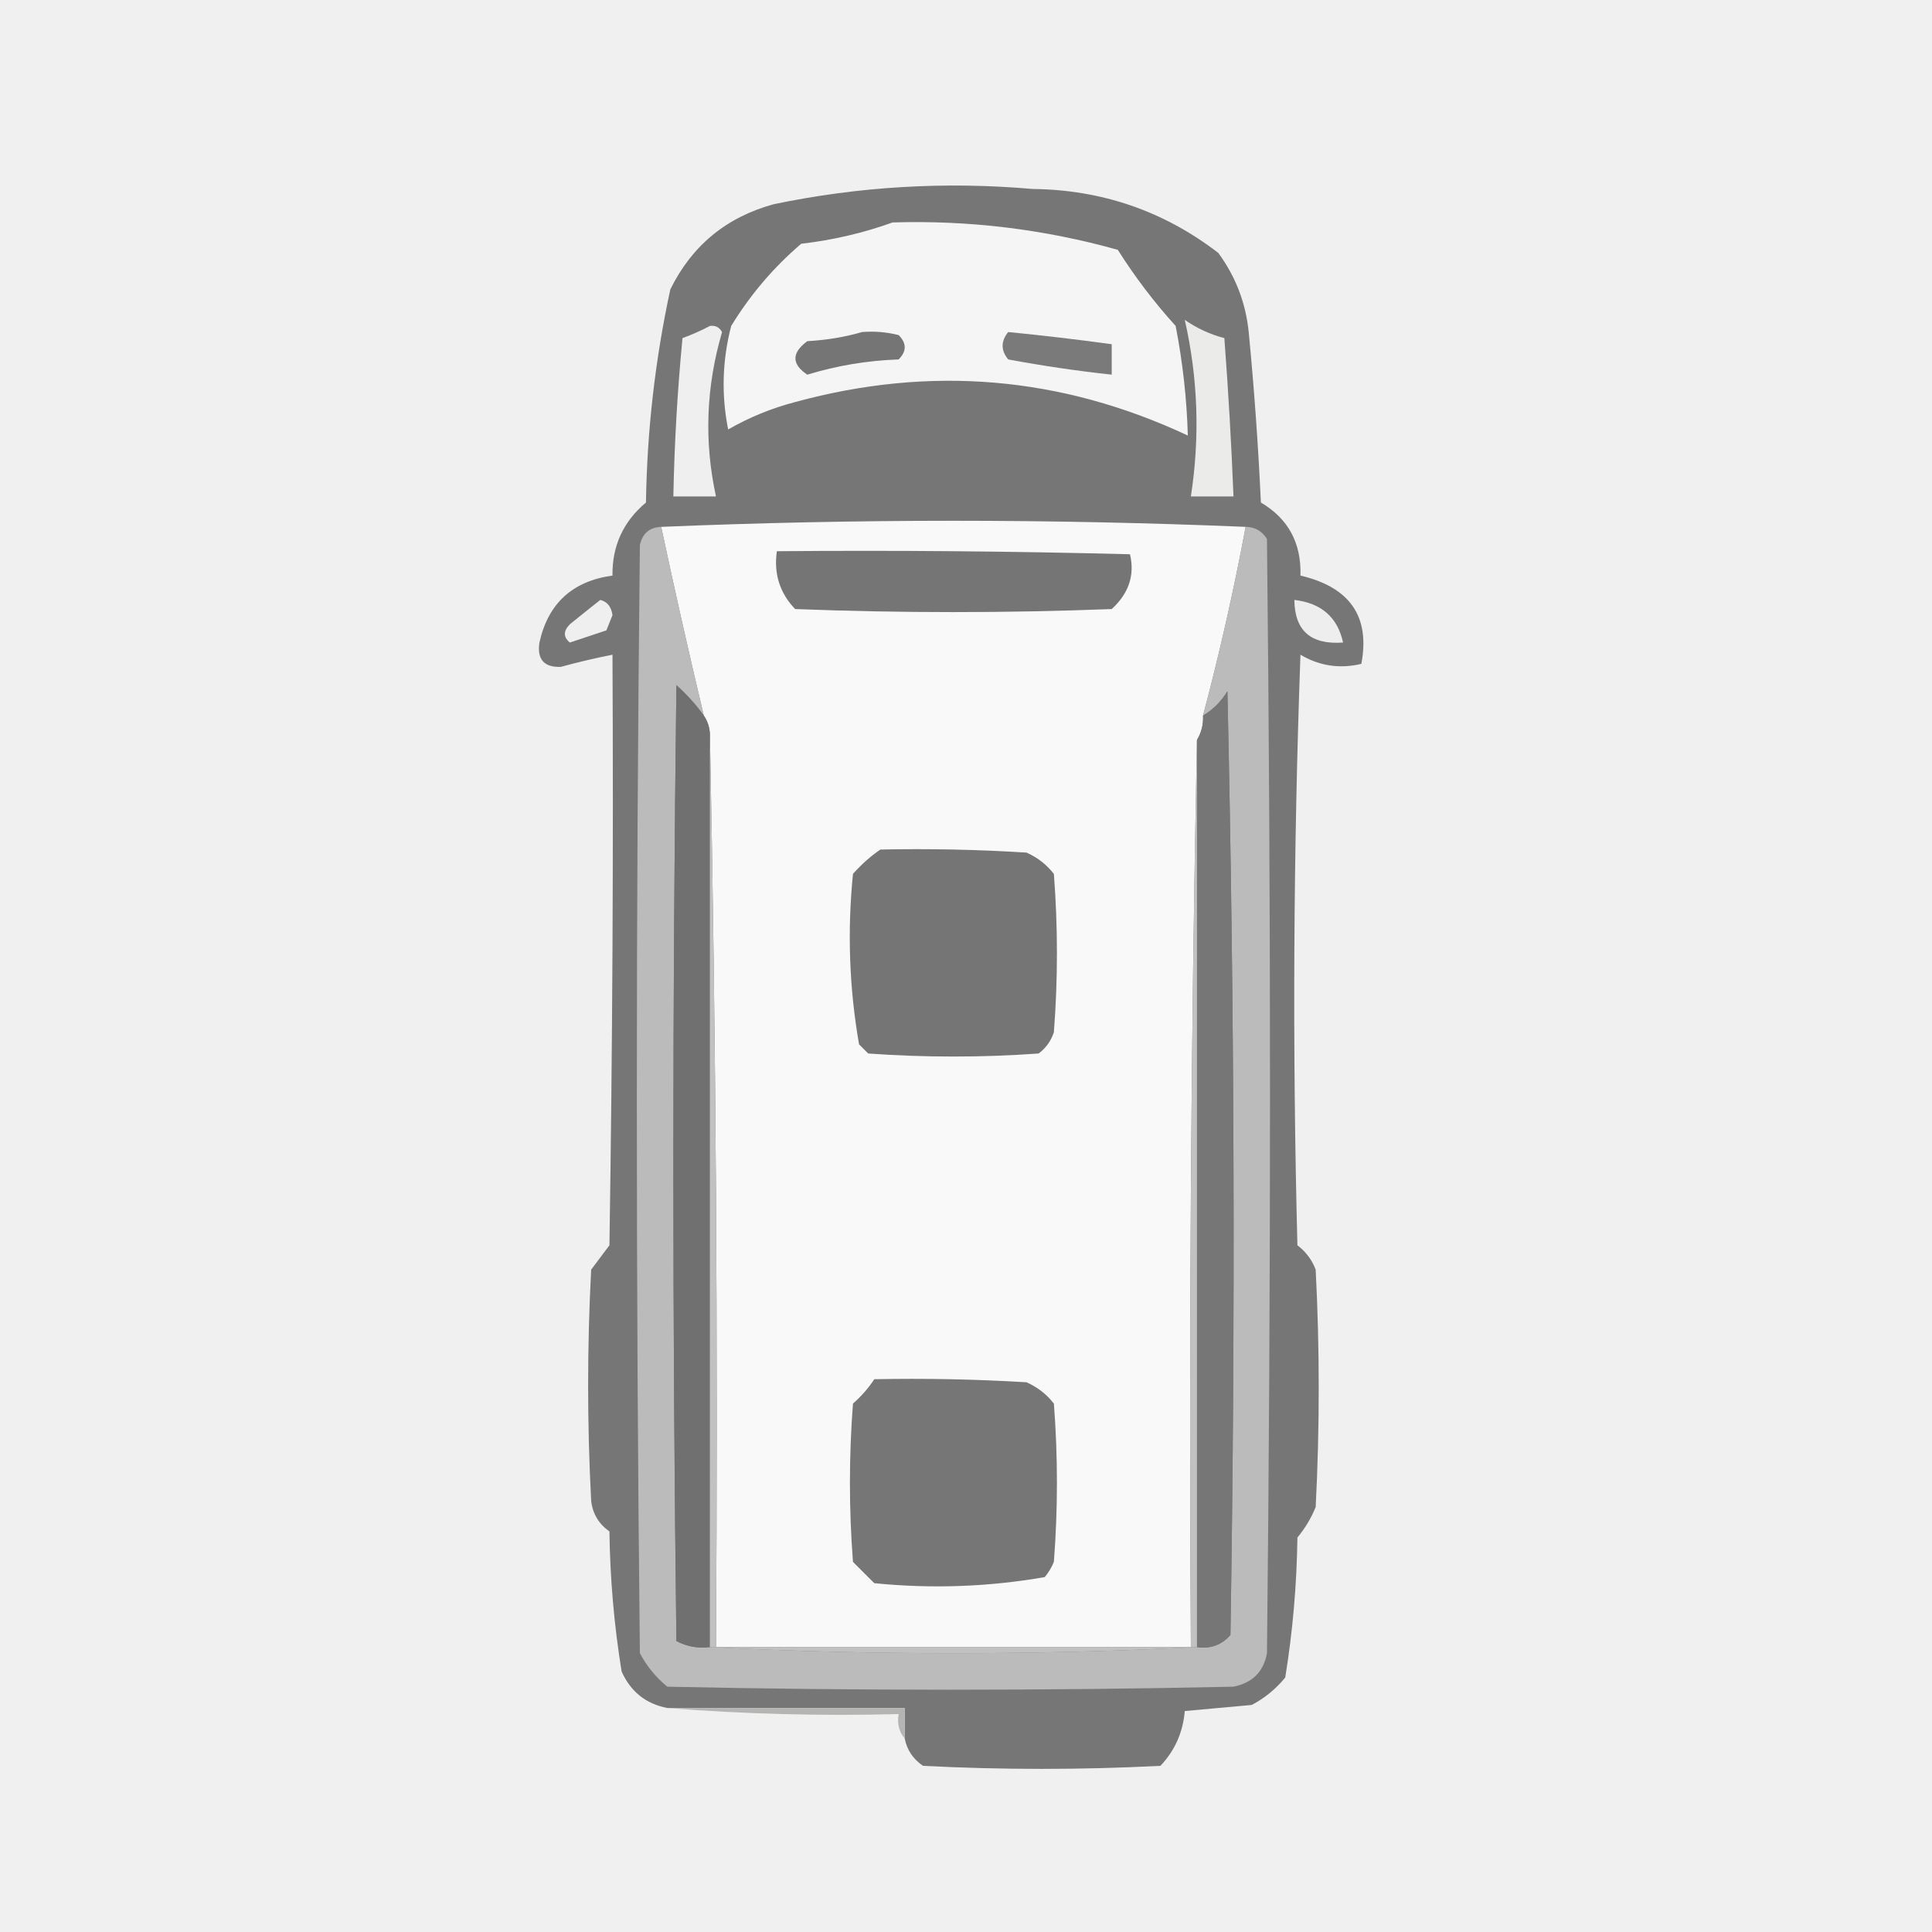
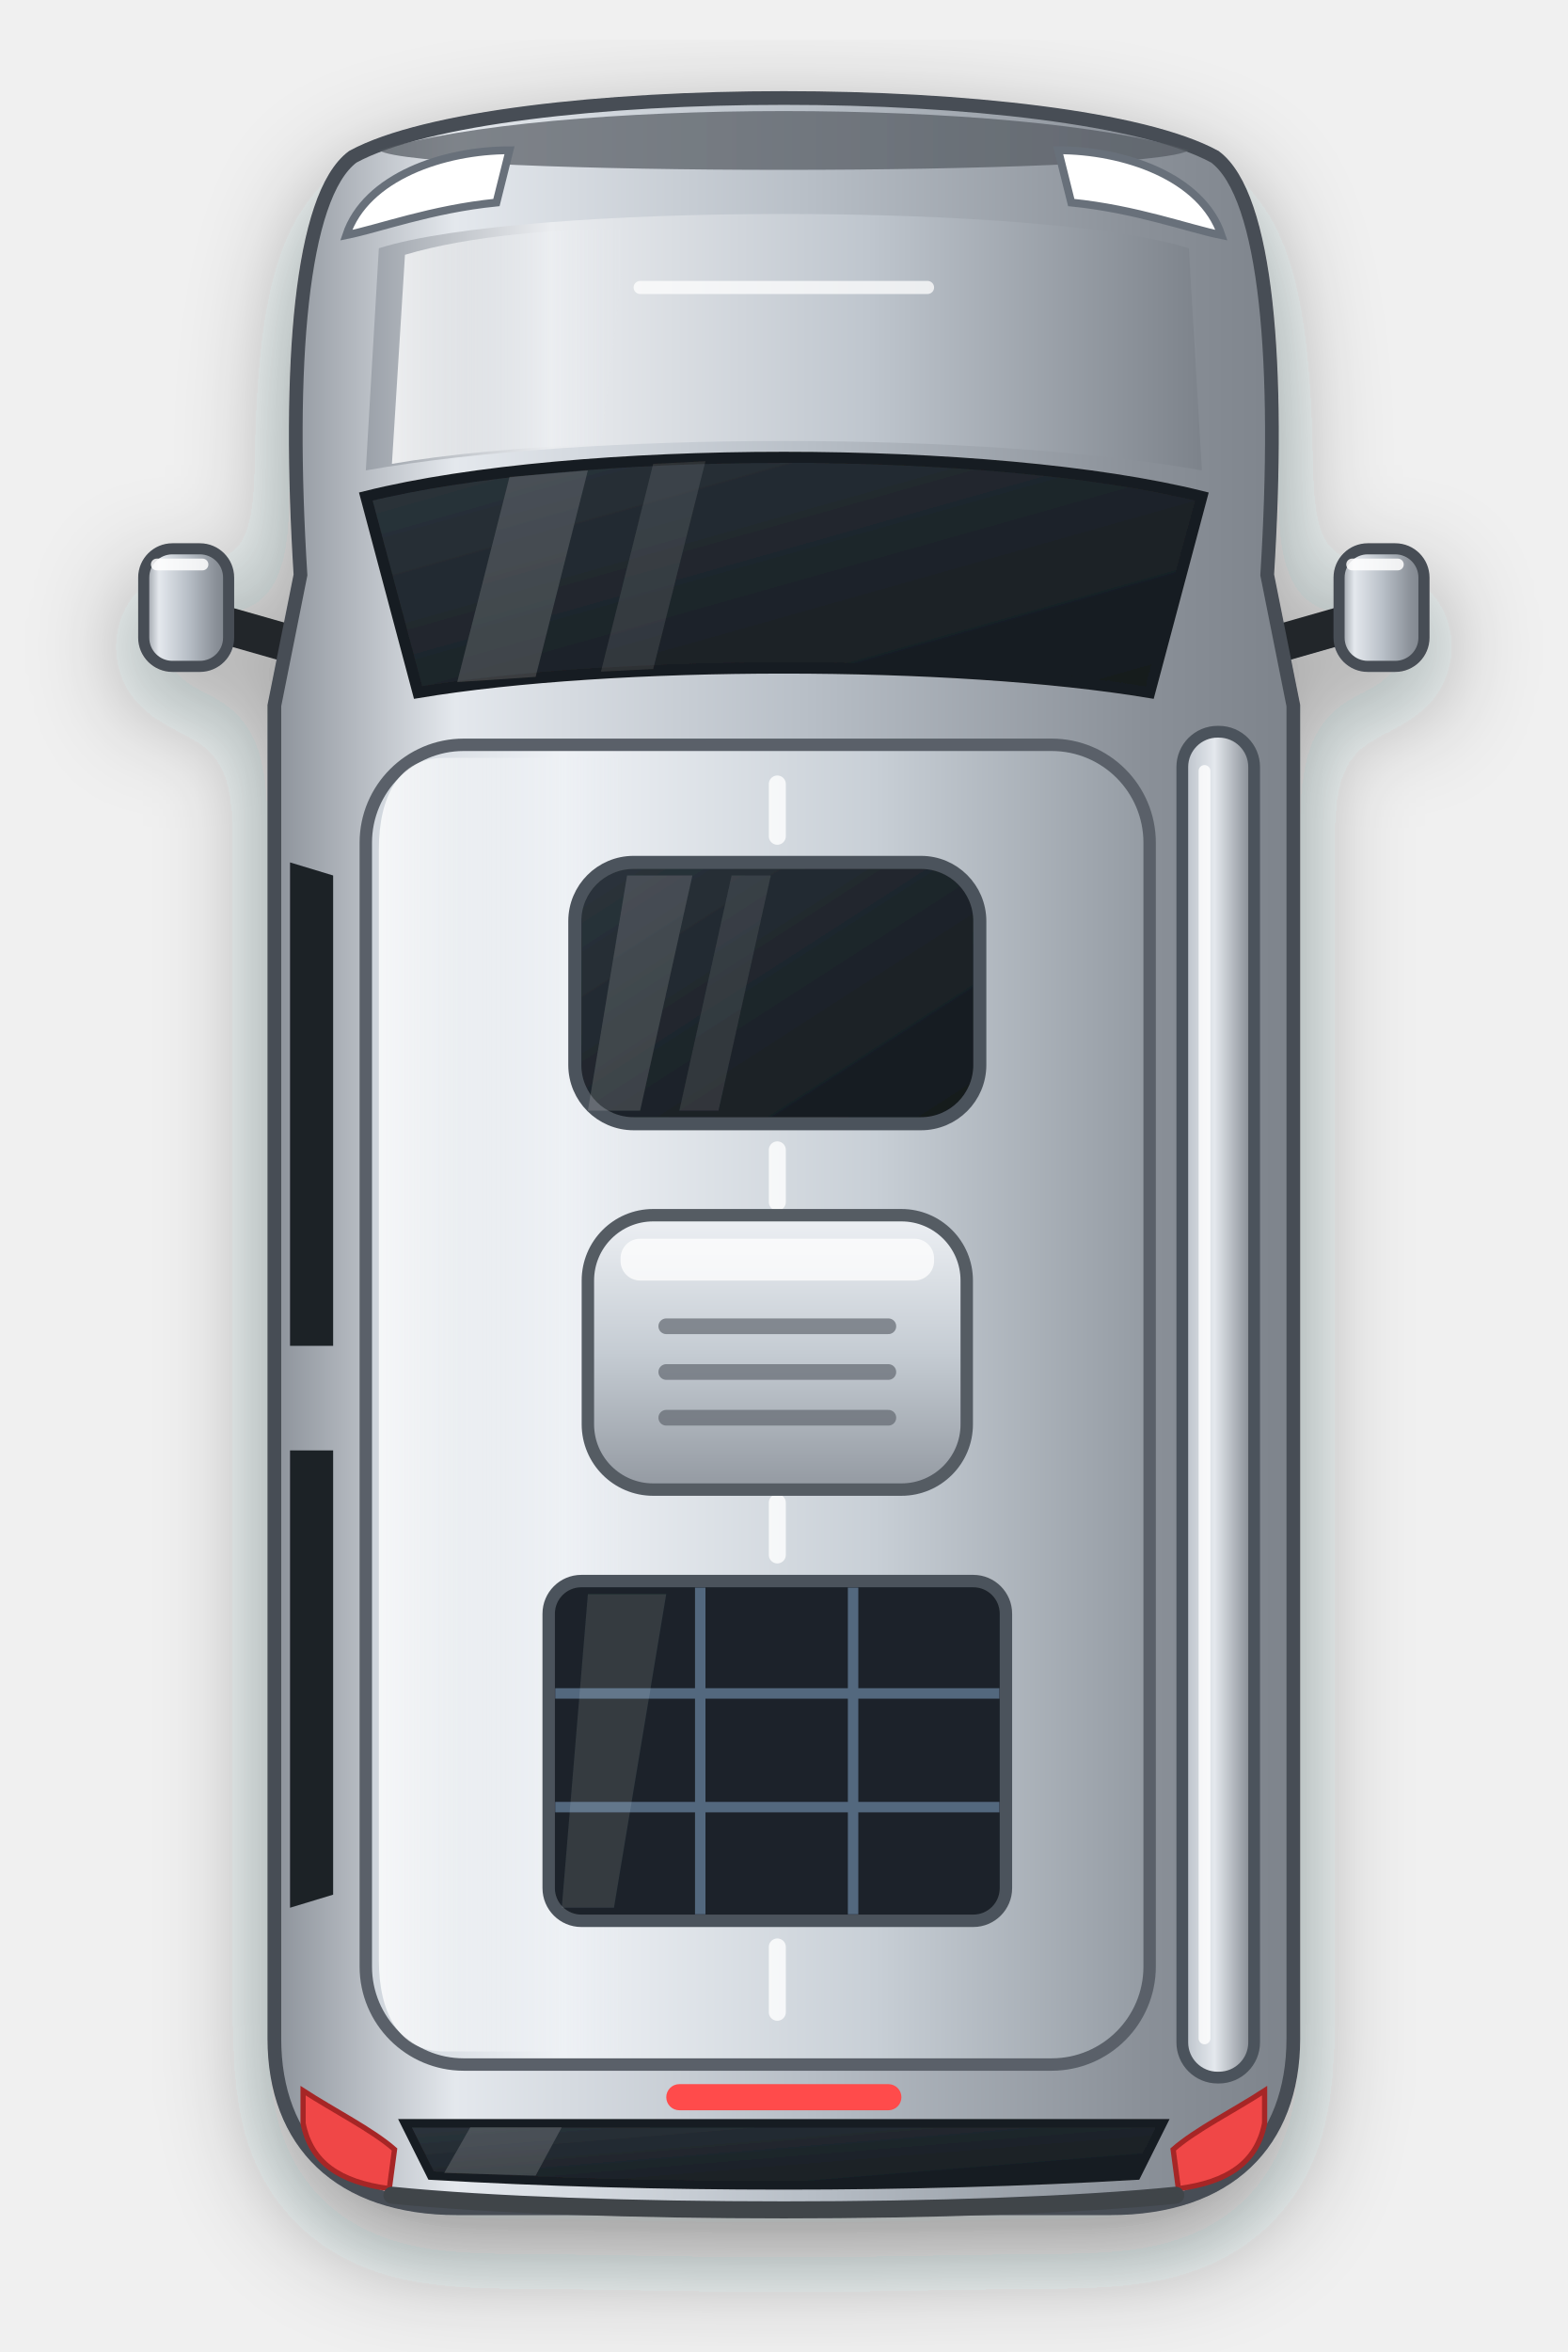
- <svg xmlns="http://www.w3.org/2000/svg" width="96mm" height="96mm" viewBox="0 0 96 96" version="1.1" id="svg1">
-   <defs id="defs1" />
-   <g id="layer1">
-     <g id="g100" style="clip-rule:evenodd;fill-rule:evenodd;image-rendering:optimizeQuality;shape-rendering:geometricPrecision;text-rendering:geometricPrecision" transform="matrix(0.3025247,0,0,0.3025247,-114.6268,-116.4609)">
-       <path style="opacity:1" fill="#767676" d="m 527.5,670.5 c 0,-1.667 0,-3.333 0,-5 -13,0 -26,0 -39,0 -3.52,-0.683 -6.02,-2.683 -7.5,-6 -1.231,-7.589 -1.897,-15.256 -2,-23 -1.74,-1.216 -2.74,-2.882 -3,-5 -0.667,-12.667 -0.667,-25.333 0,-38 1,-1.333 2,-2.667 3,-4 0.5,-32.332 0.667,-64.665 0.5,-97 -2.844,0.558 -5.678,1.225 -8.5,2 -2.744,0.088 -3.91,-1.245 -3.5,-4 1.426,-6.425 5.426,-10.091 12,-11 -0.07,-4.861 1.763,-8.861 5.5,-12 0.179,-11.828 1.513,-23.494 4,-35 3.54,-7.203 9.207,-11.87 17,-14 14.014,-2.915 28.181,-3.749 42.5,-2.5 11.389,0.129 21.555,3.629 30.5,10.5 2.842,3.856 4.509,8.19 5,13 0.901,9.316 1.568,18.65 2,28 4.494,2.65 6.661,6.65 6.5,12 8.138,1.912 11.471,6.745 10,14.5 -3.542,0.851 -6.875,0.351 -10,-1.5 -1.167,32.328 -1.333,64.662 -0.5,97 1.385,1.051 2.385,2.384 3,4 0.667,13 0.667,26 0,39 -0.748,1.832 -1.748,3.499 -3,5 -0.103,7.744 -0.769,15.411 -2,23 -1.543,1.878 -3.376,3.378 -5.5,4.5 -3.667,0.333 -7.333,0.667 -11,1 -0.297,3.498 -1.63,6.498 -4,9 -13,0.667 -26,0.667 -39,0 -1.641,-1.129 -2.641,-2.629 -3,-4.5 z" id="path100" />
-     </g>
-     <g id="g101" style="clip-rule:evenodd;fill-rule:evenodd;image-rendering:optimizeQuality;shape-rendering:geometricPrecision;text-rendering:geometricPrecision" transform="matrix(0.3025247,0,0,0.3025247,-114.6268,-116.4609)">
-       <path style="opacity:1" fill="#f5f5f5" d="m 525.5,421.5 c 12.573,-0.387 24.906,1.113 37,4.5 2.803,4.436 5.969,8.603 9.5,12.5 1.166,5.991 1.833,11.991 2,18 -20.778,-9.736 -42.278,-11.569 -64.5,-5.5 -3.868,1.011 -7.534,2.511 -11,4.5 -1.136,-5.682 -0.97,-11.349 0.5,-17 3.142,-5.138 6.976,-9.638 11.5,-13.5 5.258,-0.614 10.258,-1.781 15,-3.5 z" id="path101" />
-     </g>
-     <g id="g102" style="clip-rule:evenodd;fill-rule:evenodd;image-rendering:optimizeQuality;shape-rendering:geometricPrecision;text-rendering:geometricPrecision" transform="matrix(0.3025247,0,0,0.3025247,-114.6268,-116.4609)">
-       <path style="opacity:1" fill="#7a7a7a" d="m 544.5,439.5 c 5.68,0.558 11.347,1.225 17,2 0,1.667 0,3.333 0,5 -5.689,-0.615 -11.356,-1.448 -17,-2.5 -1.228,-1.49 -1.228,-2.99 0,-4.5 z" id="path102" />
-     </g>
-     <g id="g103" style="clip-rule:evenodd;fill-rule:evenodd;image-rendering:optimizeQuality;shape-rendering:geometricPrecision;text-rendering:geometricPrecision" transform="matrix(0.3025247,0,0,0.3025247,-114.6268,-116.4609)">
-       <path style="opacity:1" fill="#757575" d="m 520.5,439.5 c 2.027,-0.162 4.027,0.005 6,0.5 1.333,1.333 1.333,2.667 0,4 -5.127,0.178 -10.127,1.012 -15,2.5 -2.605,-1.736 -2.605,-3.569 0,-5.5 3.195,-0.181 6.195,-0.681 9,-1.5 z" id="path103" />
-     </g>
-     <g id="g104" style="clip-rule:evenodd;fill-rule:evenodd;image-rendering:optimizeQuality;shape-rendering:geometricPrecision;text-rendering:geometricPrecision" transform="matrix(0.3025247,0,0,0.3025247,-114.6268,-116.4609)">
-       <path style="opacity:1" fill="#ebebea" d="m 573.5,437.5 c 1.959,1.371 4.125,2.371 6.5,3 0.655,8.662 1.155,17.328 1.5,26 -2.333,0 -4.667,0 -7,0 1.506,-9.736 1.172,-19.402 -1,-29 z" id="path104" />
-     </g>
-     <g id="g105" style="clip-rule:evenodd;fill-rule:evenodd;image-rendering:optimizeQuality;shape-rendering:geometricPrecision;text-rendering:geometricPrecision" transform="matrix(0.3025247,0,0,0.3025247,-114.6268,-116.4609)">
-       <path style="opacity:1" fill="#efefef" d="m 495.5,438.5 c 0.876,-0.131 1.543,0.202 2,1 -2.636,8.999 -2.969,17.999 -1,27 -2.333,0 -4.667,0 -7,0 0.168,-8.683 0.668,-17.349 1.5,-26 1.622,-0.599 3.122,-1.266 4.5,-2 z" id="path105" />
-     </g>
-     <g id="g106" style="clip-rule:evenodd;fill-rule:evenodd;image-rendering:optimizeQuality;shape-rendering:geometricPrecision;text-rendering:geometricPrecision" transform="matrix(0.3025247,0,0,0.3025247,-114.6268,-116.4609)">
-       <path style="opacity:1" fill="#f9f9f9" d="m 583.5,471.5 c -1.95,10.414 -4.283,20.747 -7,31 0.067,1.459 -0.266,2.792 -1,4 -0.999,49.497 -1.332,99.164 -1,149 -26,0 -52,0 -78,0 0.332,-50.169 -10e-4,-100.169 -1,-150 -0.057,-1.109 -0.39,-2.109 -1,-3 -2.462,-10.314 -4.796,-20.647 -7,-31 32,-1.333 64,-1.333 96,0 z" id="path106" />
-     </g>
-     <g id="g108" style="clip-rule:evenodd;fill-rule:evenodd;image-rendering:optimizeQuality;shape-rendering:geometricPrecision;text-rendering:geometricPrecision" transform="matrix(0.3025247,0,0,0.3025247,-114.6268,-116.4609)">
-       <path style="opacity:1" fill="#eeefee" d="m 477.5,483.5 c 1.149,0.291 1.816,1.124 2,2.5 -0.333,0.833 -0.667,1.667 -1,2.5 -2,0.667 -4,1.333 -6,2 -1.09,-0.891 -1.09,-1.891 0,-3 1.71,-1.387 3.377,-2.721 5,-4 z" id="path108" />
-     </g>
-     <g id="g109" style="clip-rule:evenodd;fill-rule:evenodd;image-rendering:optimizeQuality;shape-rendering:geometricPrecision;text-rendering:geometricPrecision" transform="matrix(0.3025247,0,0,0.3025247,-114.6268,-116.4609)">
-       <path style="opacity:1" fill="#eeeeee" d="m 591.5,483.5 c 4.428,0.518 7.095,2.851 8,7 -5.288,0.389 -7.955,-1.944 -8,-7 z" id="path109" />
-     </g>
-     <g id="g110" style="clip-rule:evenodd;fill-rule:evenodd;image-rendering:optimizeQuality;shape-rendering:geometricPrecision;text-rendering:geometricPrecision" transform="matrix(0.3025247,0,0,0.3025247,-114.6268,-116.4609)">
-       <path style="opacity:1" fill="#bbbbbb" d="m 487.5,471.5 c 2.204,10.353 4.538,20.686 7,31 -1.264,-1.77 -2.764,-3.437 -4.5,-5 -0.667,52.333 -0.667,104.667 0,157 1.699,0.906 3.533,1.239 5.5,1 26.667,1.333 53.333,1.333 80,0 2.222,0.322 4.056,-0.345 5.5,-2 0.833,-51.67 0.667,-103.337 -0.5,-155 -1.021,1.688 -2.355,3.021 -4,4 2.717,-10.253 5.05,-20.586 7,-31 1.517,0.011 2.684,0.677 3.5,2 0.667,61 0.667,122 0,183 -0.555,3.042 -2.388,4.875 -5.5,5.5 -31,0.667 -62,0.667 -93,0 -1.878,-1.543 -3.378,-3.376 -4.5,-5.5 -0.667,-60.667 -0.667,-121.333 0,-182 0.422,-1.926 1.589,-2.926 3.5,-3 z" id="path110" />
-     </g>
-     <g id="g111" style="clip-rule:evenodd;fill-rule:evenodd;image-rendering:optimizeQuality;shape-rendering:geometricPrecision;text-rendering:geometricPrecision" transform="matrix(0.3025247,0,0,0.3025247,-114.6268,-116.4609)">
-       <path style="opacity:1" fill="#747574" d="m 506.5,475.5 c 19.336,-0.167 38.67,0 58,0.5 0.81,3.427 -0.19,6.427 -3,9 -17.333,0.667 -34.667,0.667 -52,0 -2.529,-2.642 -3.529,-5.808 -3,-9.5 z" id="path111" />
-     </g>
-     <g id="g118" style="clip-rule:evenodd;fill-rule:evenodd;image-rendering:optimizeQuality;shape-rendering:geometricPrecision;text-rendering:geometricPrecision" transform="matrix(0.3025247,0,0,0.3025247,-114.6268,-116.4609)">
-       <path style="opacity:1" fill="#707070" d="m 494.5,502.5 c 0.61,0.891 0.943,1.891 1,3 0,50 0,100 0,150 -1.967,0.239 -3.801,-0.094 -5.5,-1 -0.667,-52.333 -0.667,-104.667 0,-157 1.736,1.563 3.236,3.23 4.5,5 z" id="path118" />
-     </g>
-     <g id="g128" style="clip-rule:evenodd;fill-rule:evenodd;image-rendering:optimizeQuality;shape-rendering:geometricPrecision;text-rendering:geometricPrecision" transform="matrix(0.3025247,0,0,0.3025247,-114.6268,-116.4609)">
-       <path style="opacity:1" fill="#757675" d="m 575.5,655.5 c 0,-49.667 0,-99.333 0,-149 0.734,-1.208 1.067,-2.541 1,-4 1.645,-0.979 2.979,-2.312 4,-4 1.167,51.663 1.333,103.33 0.5,155 -1.444,1.655 -3.278,2.322 -5.5,2 z" id="path128" />
-     </g>
-     <g id="g132" style="clip-rule:evenodd;fill-rule:evenodd;image-rendering:optimizeQuality;shape-rendering:geometricPrecision;text-rendering:geometricPrecision" transform="matrix(0.3025247,0,0,0.3025247,-114.6268,-116.4609)">
-       <path style="opacity:1" fill="#c1c1c1" d="m 495.5,505.5 c 0.999,49.831 1.332,99.831 1,150 26,0 52,0 78,0 -0.332,-49.836 10e-4,-99.503 1,-149 0,49.667 0,99.333 0,149 -26.667,1.333 -53.333,1.333 -80,0 0,-50 0,-100 0,-150 z" id="path132" />
-     </g>
-     <g id="g133" style="clip-rule:evenodd;fill-rule:evenodd;image-rendering:optimizeQuality;shape-rendering:geometricPrecision;text-rendering:geometricPrecision" transform="matrix(0.3025247,0,0,0.3025247,-114.6268,-116.4609)">
-       <path style="opacity:1" fill="#757575" d="m 523.5,524.5 c 8.007,-0.166 16.007,0 24,0.5 1.786,0.785 3.286,1.951 4.5,3.5 0.667,8.667 0.667,17.333 0,26 -0.465,1.431 -1.299,2.597 -2.5,3.5 -9.333,0.667 -18.667,0.667 -28,0 -0.5,-0.5 -1,-1 -1.5,-1.5 -1.611,-9.232 -1.945,-18.565 -1,-28 1.397,-1.57 2.897,-2.904 4.5,-4 z" id="path133" />
-     </g>
-     <g id="g135" style="clip-rule:evenodd;fill-rule:evenodd;image-rendering:optimizeQuality;shape-rendering:geometricPrecision;text-rendering:geometricPrecision" transform="matrix(0.3025247,0,0,0.3025247,-114.6268,-116.4609)">
-       <path style="opacity:1" fill="#767676" d="m 522.5,611.5 c 8.34,-0.166 16.673,0 25,0.5 1.786,0.785 3.286,1.951 4.5,3.5 0.667,8.667 0.667,17.333 0,26 -0.374,0.916 -0.874,1.75 -1.5,2.5 -9.232,1.611 -18.565,1.945 -28,1 -1.167,-1.167 -2.333,-2.333 -3.5,-3.5 -0.667,-8.667 -0.667,-17.333 0,-26 1.376,-1.205 2.542,-2.538 3.5,-4 z" id="path135" />
-     </g>
-     <g id="g136" style="clip-rule:evenodd;fill-rule:evenodd;image-rendering:optimizeQuality;shape-rendering:geometricPrecision;text-rendering:geometricPrecision" transform="matrix(0.3025247,0,0,0.3025247,-114.6268,-116.4609)">
-       <path style="opacity:1" fill="#b4b5b3" d="m 488.5,665.5 c 13,0 26,0 39,0 0,1.667 0,3.333 0,5 -0.934,-1.068 -1.268,-2.401 -1,-4 -12.844,0.329 -25.511,-0.005 -38,-1 z" id="path136" />
-     </g>
+ <svg xmlns="http://www.w3.org/2000/svg" viewBox="0 0 120 180" width="120" height="180">
+   <defs>
+     <filter id="silverDropShadow" x="-20%" y="-15%" width="140%" height="135%">
+       <feDropShadow dx="0" dy="3" stdDeviation="4" flood-color="#1E2226" flood-opacity="0.42" />
+     </filter>
+     <linearGradient id="bodySilverGrad" x1="0%" y1="0%" x2="100%" y2="0%">
+       <stop offset="0%" stop-color="#8A9098" />
+       <stop offset="18%" stop-color="#E4E8ED" />
+       <stop offset="52%" stop-color="#B8BFC7" />
+       <stop offset="85%" stop-color="#8A9098" />
+       <stop offset="100%" stop-color="#7D838B" />
+     </linearGradient>
+     <linearGradient id="roofSilverGrad" x1="0%" y1="0%" x2="100%" y2="0%">
+       <stop offset="0%" stop-color="#CFD5DC" />
+       <stop offset="25%" stop-color="#EEF1F5" />
+       <stop offset="65%" stop-color="#C8CFD6" />
+       <stop offset="100%" stop-color="#949BA3" />
+     </linearGradient>
+     <linearGradient id="hoodSilverGrad" x1="0%" y1="0%" x2="100%" y2="0%">
+       <stop offset="0%" stop-color="#9CA2AA" />
+       <stop offset="22%" stop-color="#EAECEF" />
+       <stop offset="60%" stop-color="#BFC6CE" />
+       <stop offset="100%" stop-color="#7D838B" />
+     </linearGradient>
+     <linearGradient id="silverHighlight" x1="0%" y1="0%" x2="100%" y2="0%">
+       <stop offset="0%" stop-color="#FFFFFF" stop-opacity="0.80" />
+       <stop offset="60%" stop-color="#F2F5F8" stop-opacity="0.30" />
+       <stop offset="100%" stop-color="#E4E8ED" stop-opacity="0" />
+     </linearGradient>
+     <linearGradient id="acSilverGrad" x1="0%" y1="0%" x2="0%" y2="100%">
+       <stop offset="0%" stop-color="#EDF0F4" />
+       <stop offset="50%" stop-color="#C5CCD3" />
+       <stop offset="100%" stop-color="#9399A1" />
+     </linearGradient>
+     <linearGradient id="glassGrad" x1="0%" y1="0%" x2="100%" y2="100%">
+       <stop offset="0%" stop-color="#2C353D" />
+       <stop offset="50%" stop-color="#1E252B" />
+       <stop offset="100%" stop-color="#14191D" />
+     </linearGradient>
+     <linearGradient id="awningSilverGrad" x1="0%" y1="0%" x2="100%" y2="0%">
+       <stop offset="0%" stop-color="#B8BFC7" />
+       <stop offset="45%" stop-color="#E4E8ED" />
+       <stop offset="100%" stop-color="#7D838B" />
+     </linearGradient>
+   </defs>
+   <g filter="url(#silverDropShadow)">
+     <path d="M 23 48 L 16 46 L 16 49 L 23 51 Z" fill="#23272C" />
+     <rect x="11" y="42" width="6.5" height="9" rx="2.2" fill="url(#bodySilverGrad)" stroke="#474D54" stroke-width="0.85" />
+     <path d="M 12 43.2 L 15.5 43.2" stroke="#FFFFFF" stroke-width="0.9" stroke-linecap="round" opacity="0.85" />
+     <path d="M 97 48 L 104 46 L 104 49 L 97 51 Z" fill="#23272C" />
+     <rect x="102.5" y="42" width="6.5" height="9" rx="2.2" fill="url(#bodySilverGrad)" stroke="#474D54" stroke-width="0.85" />
+     <path d="M 103.5 43.2 L 107 43.2" stroke="#FFFFFF" stroke-width="0.9" stroke-linecap="round" opacity="0.85" />
+     <path d="       M 27 12       C 38 6, 82 6, 93 12       C 97 15, 98 28, 97 44       L 99 54       L 99 156       C 99 164, 94 169, 85 169       L 35 169       C 26 169, 21 164, 21 156       L 21 54       L 23 44       C 22 28, 23 15, 27 12 Z" fill="url(#bodySilverGrad)" stroke="#474D54" stroke-width="1.05" />
+     <path d="M 29 11.5 C 42 7.5, 78 7.5, 91 11.5 C 88 13.5, 32 13.5, 29 11.5 Z" fill="#525860" opacity="0.7" />
+     <path d="M 26.5 18 C 28 13.5, 34 11.5, 39 11.5 L 38 15.5 C 33 16, 29 17.5, 26.5 18 Z" fill="#FFFFFF" stroke="#68707A" stroke-width="0.6" />
+     <path d="M 93.5 18 C 92 13.5, 86 11.5, 81 11.5 L 82 15.5 C 87 16, 91 17.5, 93.5 18 Z" fill="#FFFFFF" stroke="#68707A" stroke-width="0.6" />
+     <path d="M 29 19 C 40 15.5, 80 15.5, 91 19 L 92 36 C 75 33, 45 33, 28 36 Z" fill="url(#hoodSilverGrad)" />
+     <path d="M 31 19.5 C 36 18, 43 17.5, 48 17.5 L 46 34 C 40 34.2, 34 34.8, 30 35.5 Z" fill="url(#silverHighlight)" />
+     <line x1="49" y1="22" x2="71" y2="22" stroke="#FFFFFF" stroke-width="1" stroke-linecap="round" opacity="0.75" />
+     <path d="M 28 38 C 44 34, 76 34, 92 38 L 88 53 C 73 50.5, 47 50.5, 32 53 Z" fill="url(#glassGrad)" stroke="#181C20" stroke-width="0.85" />
+     <polygon points="39,36.5 45,36 41,51.8 35,52.2" fill="#FFFFFF" opacity="0.15" />
+     <polygon points="50,35.5 54,35.3 50,51.2 46,51.4" fill="#FFFFFF" opacity="0.10" />
+     <path d="M 22.2 66 L 25.5 67 L 25.5 103 L 22.2 103 Z" fill="#1E2328" />
+     <path d="M 22.2 111 L 25.5 111 L 25.5 145 L 22.2 146 Z" fill="#1E2328" />
+     <rect x="28" y="57" width="60" height="101" rx="7.5" fill="url(#roofSilverGrad)" stroke="#5A6169" stroke-width="0.95" />
+     <path d="M 34 58 L 48 58 L 48 157 L 34 157 C 30.5 157, 29 154, 29 150 L 29 65 C 29 61, 30.5 58, 34 58 Z" fill="url(#silverHighlight)" />
+     <line x1="59.5" y1="60" x2="59.5" y2="64" stroke="#FFFFFF" stroke-width="1.3" stroke-linecap="round" opacity="0.8" />
+     <line x1="59.5" y1="88" x2="59.5" y2="92" stroke="#FFFFFF" stroke-width="1.3" stroke-linecap="round" opacity="0.8" />
+     <line x1="59.5" y1="115" x2="59.5" y2="119" stroke="#FFFFFF" stroke-width="1.3" stroke-linecap="round" opacity="0.8" />
+     <line x1="59.5" y1="149" x2="59.5" y2="154" stroke="#FFFFFF" stroke-width="1.3" stroke-linecap="round" opacity="0.8" />
+     <rect x="44" y="66" width="31" height="20" rx="4.5" fill="url(#glassGrad)" stroke="#4C535B" stroke-width="1" />
+     <polygon points="48,67 53,67 49,85 45,85" fill="#FFFFFF" opacity="0.14" />
+     <polygon points="56,67 59,67 55,85 52,85" fill="#FFFFFF" opacity="0.09" />
+     <rect x="45" y="93" width="29" height="21" rx="5" fill="url(#acSilverGrad)" stroke="#555C64" stroke-width="0.95" />
+     <rect x="47.5" y="94.8" width="24" height="3.2" rx="1.5" fill="#FFFFFF" opacity="0.75" />
+     <line x1="51" y1="101.5" x2="68" y2="101.5" stroke="#626870" stroke-width="1.2" stroke-linecap="round" opacity="0.7" />
+     <line x1="51" y1="105" x2="68" y2="105" stroke="#626870" stroke-width="1.2" stroke-linecap="round" opacity="0.7" />
+     <line x1="51" y1="108.5" x2="68" y2="108.5" stroke="#626870" stroke-width="1.2" stroke-linecap="round" opacity="0.7" />
+     <rect x="42" y="121" width="35" height="26" rx="2.5" fill="#1C232A" stroke="#4C535B" stroke-width="0.95" />
+     <line x1="53.6" y1="121.5" x2="53.6" y2="146.5" stroke="#53687E" stroke-width="0.8" />
+     <line x1="65.3" y1="121.5" x2="65.3" y2="146.5" stroke="#53687E" stroke-width="0.8" />
+     <line x1="42.5" y1="129.6" x2="76.5" y2="129.6" stroke="#53687E" stroke-width="0.8" />
+     <line x1="42.5" y1="138.3" x2="76.5" y2="138.3" stroke="#53687E" stroke-width="0.8" />
+     <polygon points="45,122 51,122 47,146 43,146" fill="#E4E8ED" opacity="0.12" />
+     <rect x="90.5" y="56" width="5.5" height="103" rx="2.7" fill="url(#awningSilverGrad)" stroke="#4C535B" stroke-width="0.9" />
+     <line x1="92.2" y1="59" x2="92.2" y2="156" stroke="#FFFFFF" stroke-width="0.9" stroke-linecap="round" opacity="0.8" />
+     <rect x="51" y="159.5" width="18" height="2" rx="1" fill="#FF4B4B" />
+     <path d="M 31 162.5 L 89 162.5 L 87 166.5 C 70 167.5, 50 167.5, 33 166.5 Z" fill="url(#glassGrad)" stroke="#181C20" stroke-width="0.65" />
+     <polygon points="36,162.8 43,162.8 41,166.5 34,166.3" fill="#FFFFFF" opacity="0.16" />
+     <path d="M 23.2 160 C 25.5 161.5, 28.5 163, 30.2 164.5 L 29.8 167.5 C 26 167, 23.8 165.5, 23.2 162.5 Z" fill="#F04747" stroke="#A62626" stroke-width="0.4" />
+     <path d="M 96.8 160 C 94.5 161.5, 91.5 163, 89.8 164.5 L 90.2 167.5 C 94 167, 96.2 165.5, 96.8 162.5 Z" fill="#F04747" stroke="#A62626" stroke-width="0.4" />
+     <path d="M 30 168 C 45 169.5, 75 169.5, 90 168" stroke="#3F444A" stroke-width="1.3" fill="none" stroke-linecap="round" />
  </g>
</svg>
